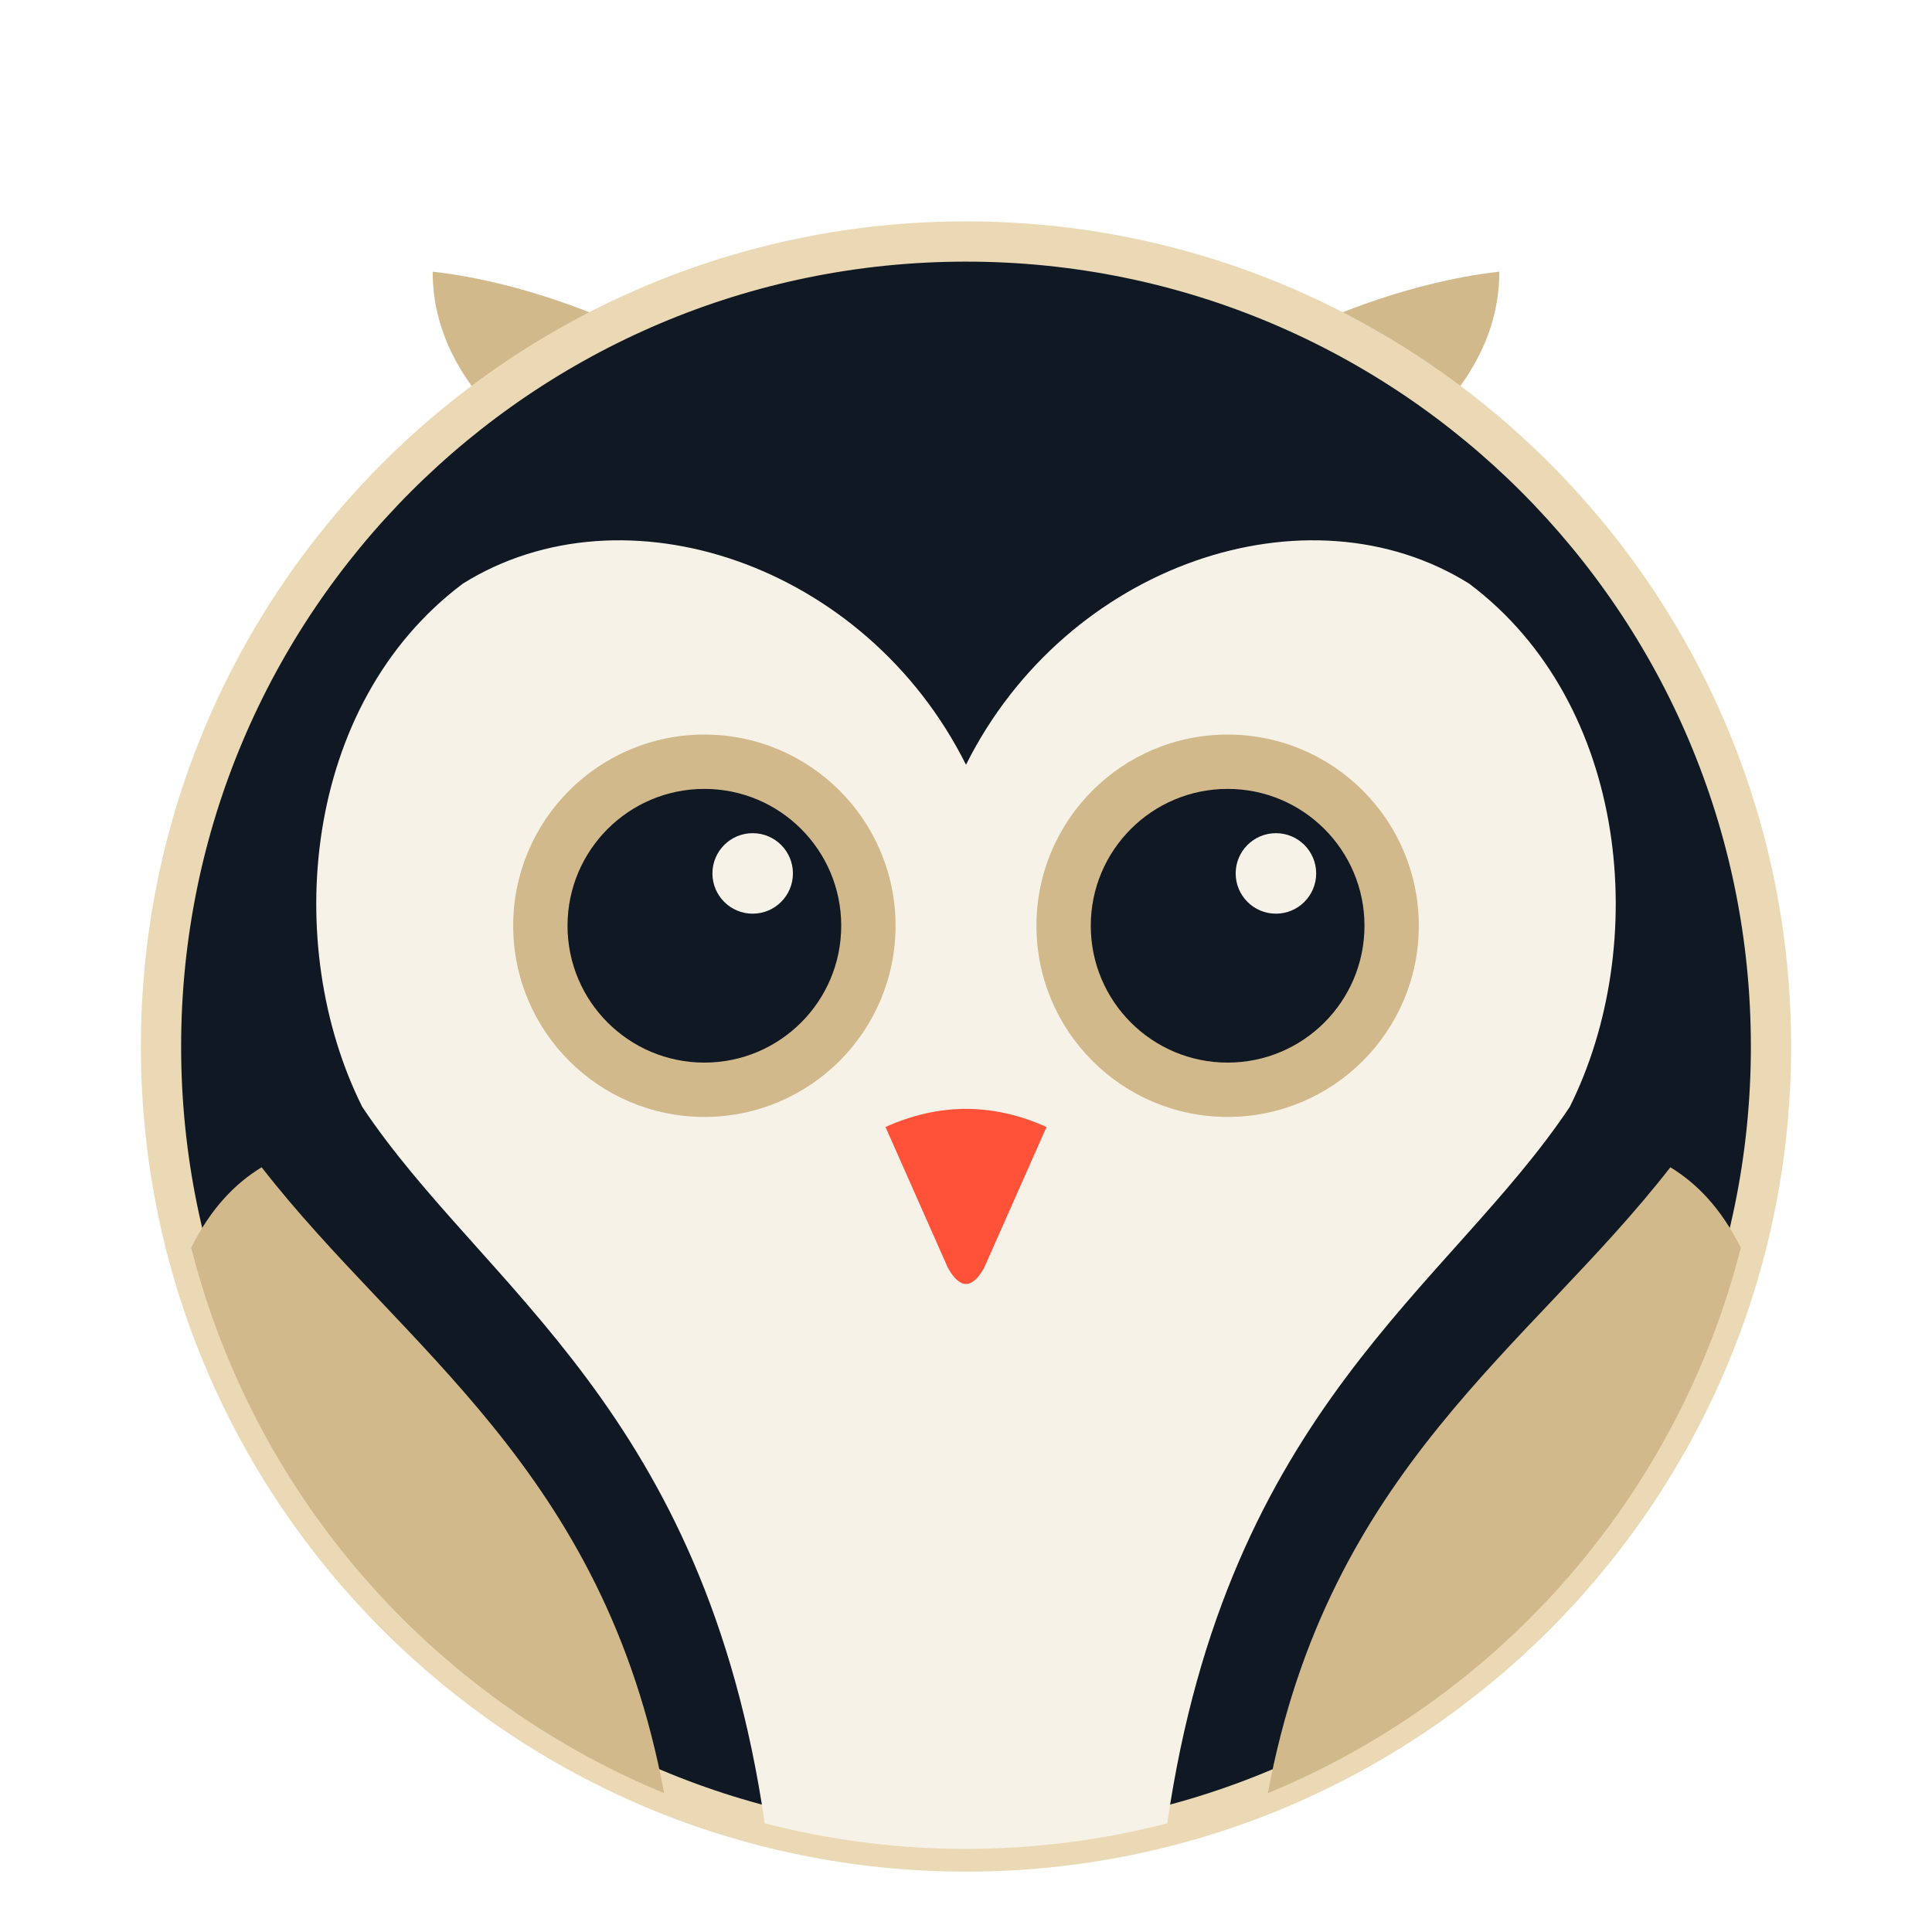
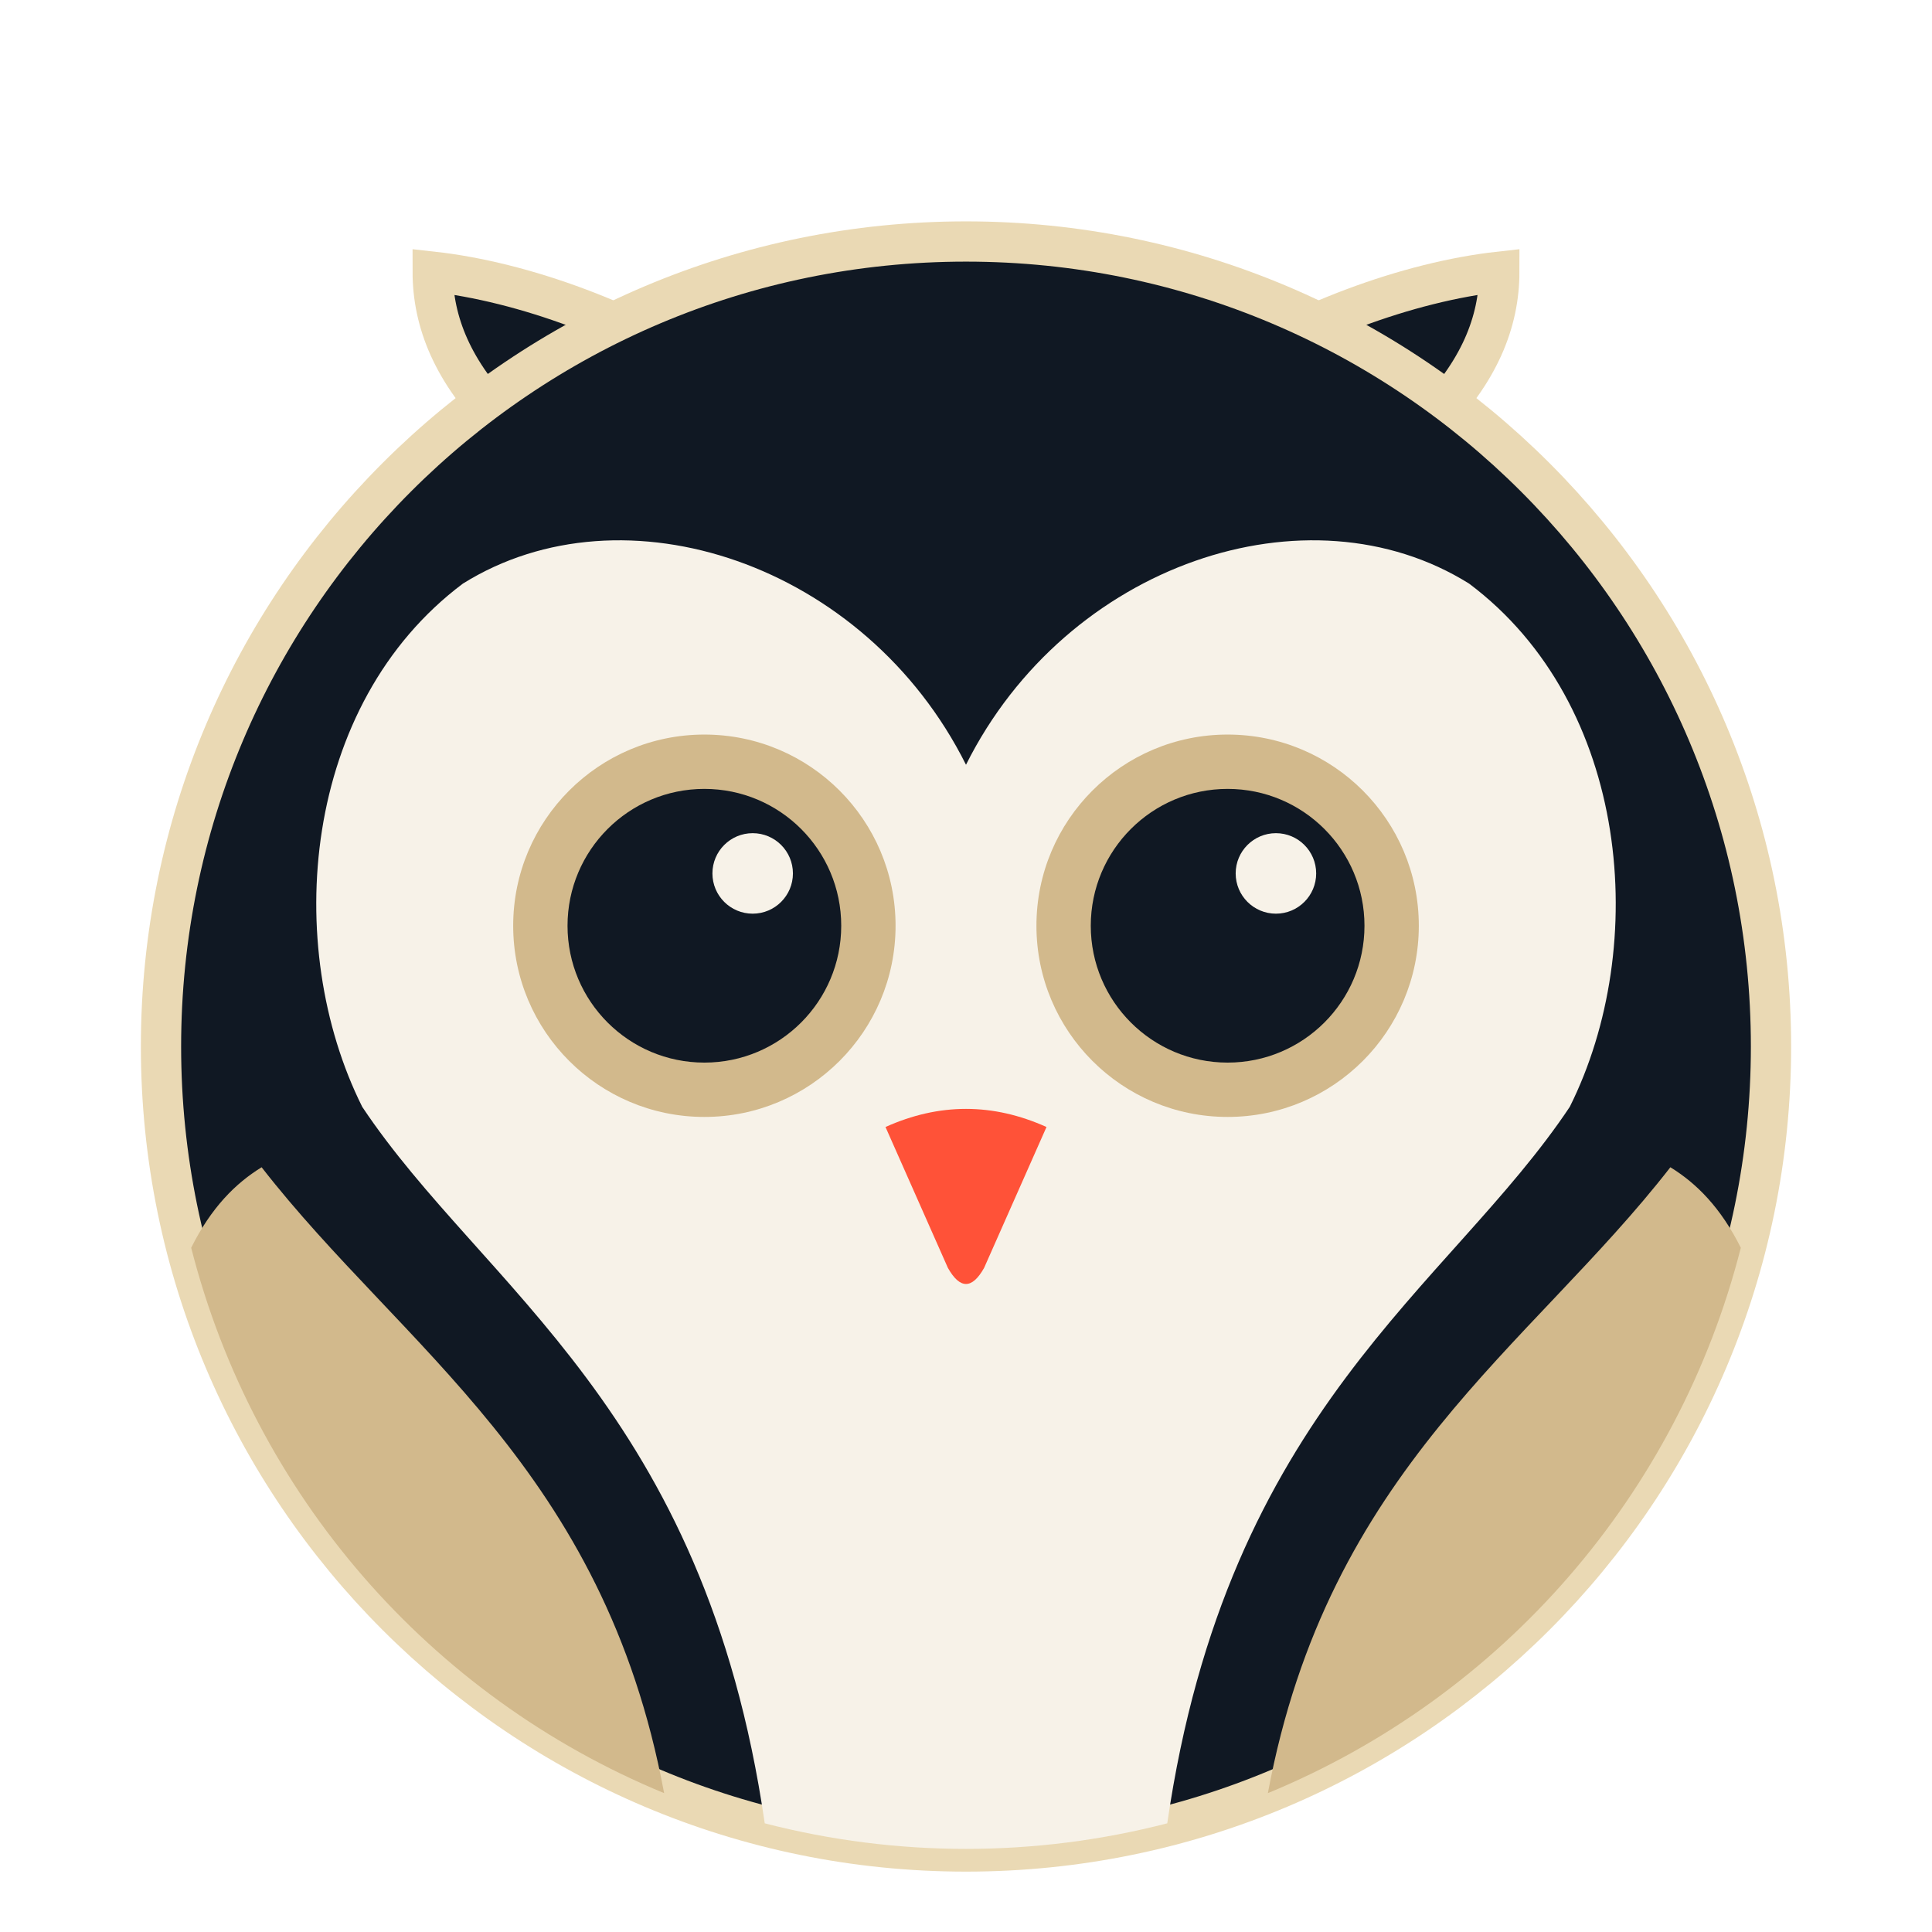
<svg xmlns="http://www.w3.org/2000/svg" viewBox="0 0 96 96">
-   <path fill="#D2B98C" d="M25 21C22.5 18.5 21.5 16 21.5 13.5C26 14 31.5 16 36 19Z" />
-   <path fill="#D2B98C" d="M71 21C73.5 18.5 74.5 16 74.5 13.5C70 14 64.5 16 60 19Z" />
+   <path fill="#101823" stroke="#EAD9B4" stroke-width="2" d="M25 21C22.5 18.5 21.5 16 21.5 13.5C26 14 31.5 16 36 19Z" />
+   <path fill="#101823" stroke="#EAD9B4" stroke-width="2" d="M71 21C73.5 18.5 74.5 16 74.5 13.5C70 14 64.5 16 60 19Z" />
  <circle fill="#101823" stroke="#EAD9B4" stroke-width="2" cx="48" cy="52" r="40" />
  <path fill="#D2B98C" d="M13 58C20 67 30 73 33 89.1A40 40 0 0 1 9.5 62C10.5 60 11.7 58.8 13 58Z" />
  <path fill="#D2B98C" d="M83 58C76 67 66 73 63 89.1A40 40 0 0 0 86.5 62C85.5 60 84.3 58.8 83 58Z" />
  <path fill="#F7F2E8" d="M48 38C43 28 31 24 23 29C15 35 14 47 18 55C24 64 35 70 38 90.6A40 40 0 0 0 58 90.6C61 70 72 64 78 55C82 47 81 35 73 29C65 24 53 28 48 38Z" />
  <circle fill="#D2B98C" cx="35" cy="46" r="9.5" />
  <circle fill="#D2B98C" cx="61" cy="46" r="9.5" />
  <circle fill="#101823" cx="35" cy="46" r="6.8" />
  <circle fill="#101823" cx="61" cy="46" r="6.8" />
  <circle fill="#F7F2E8" cx="37.4" cy="43.4" r="2" />
  <circle fill="#F7F2E8" cx="63.4" cy="43.4" r="2" />
  <path fill="#FF5238" d="M44 56Q48 54.2 52 56L48.9 63Q48 64.6 47.1 63Z" />
</svg>
